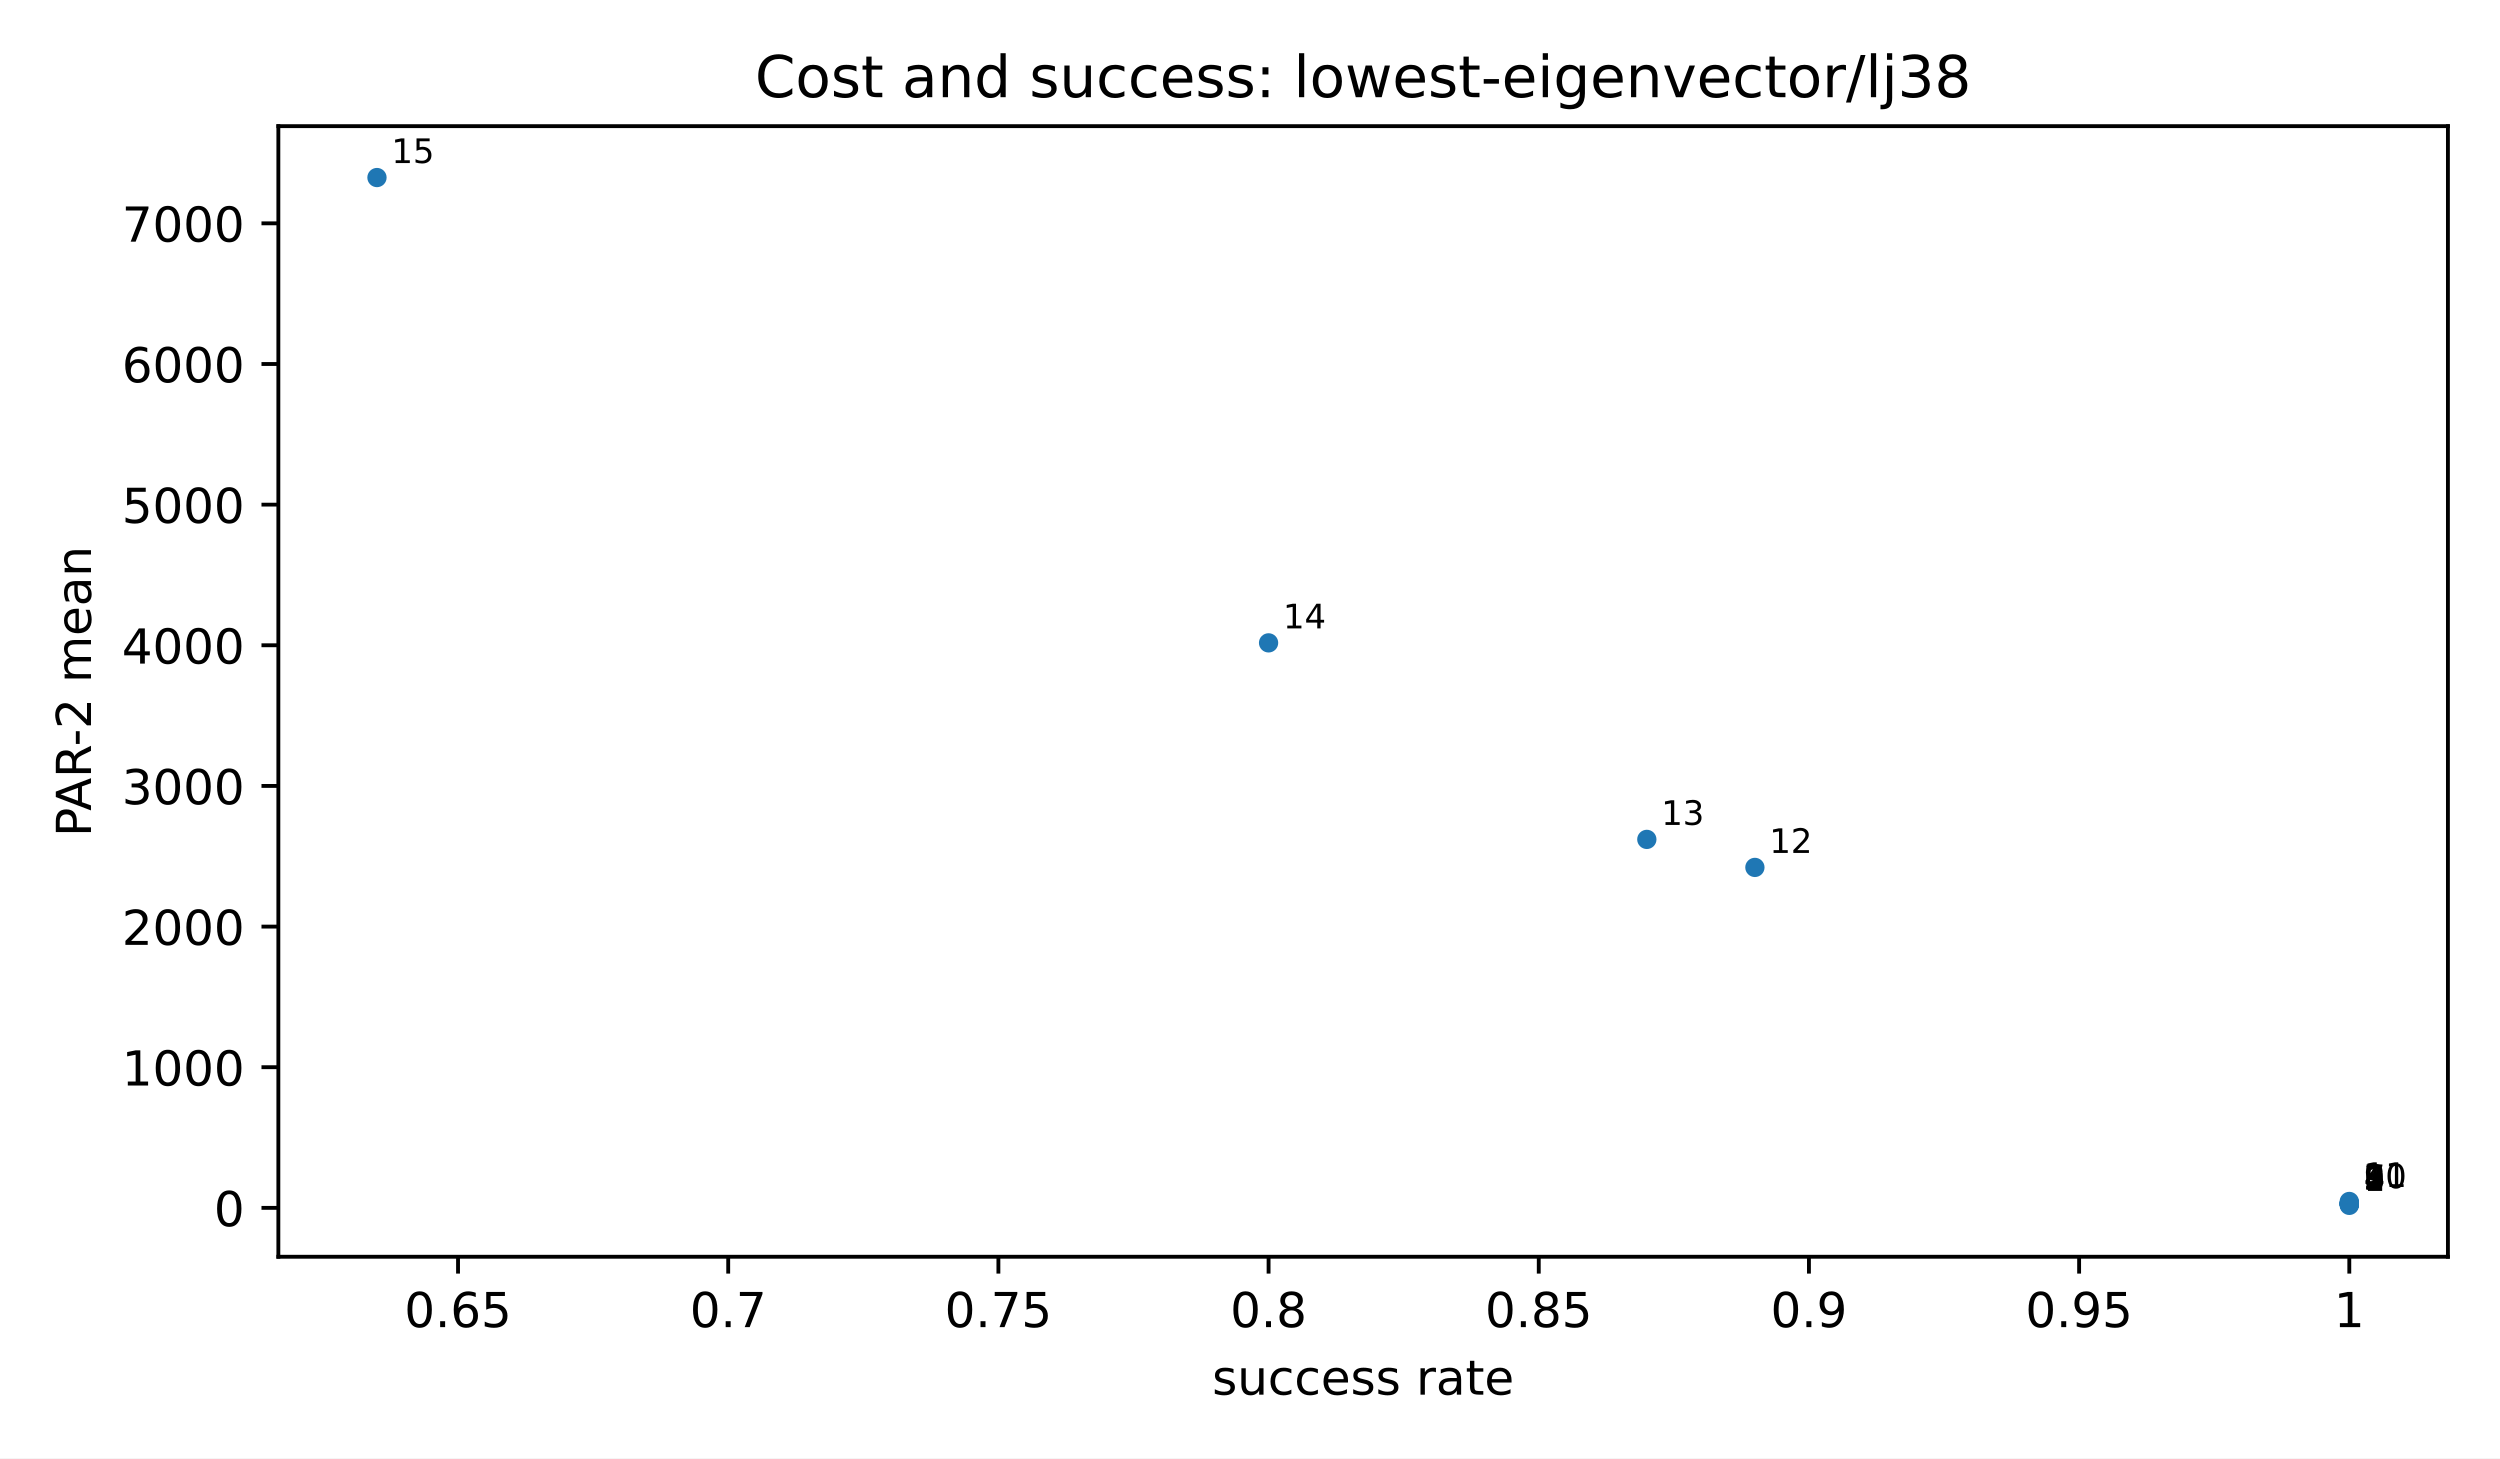
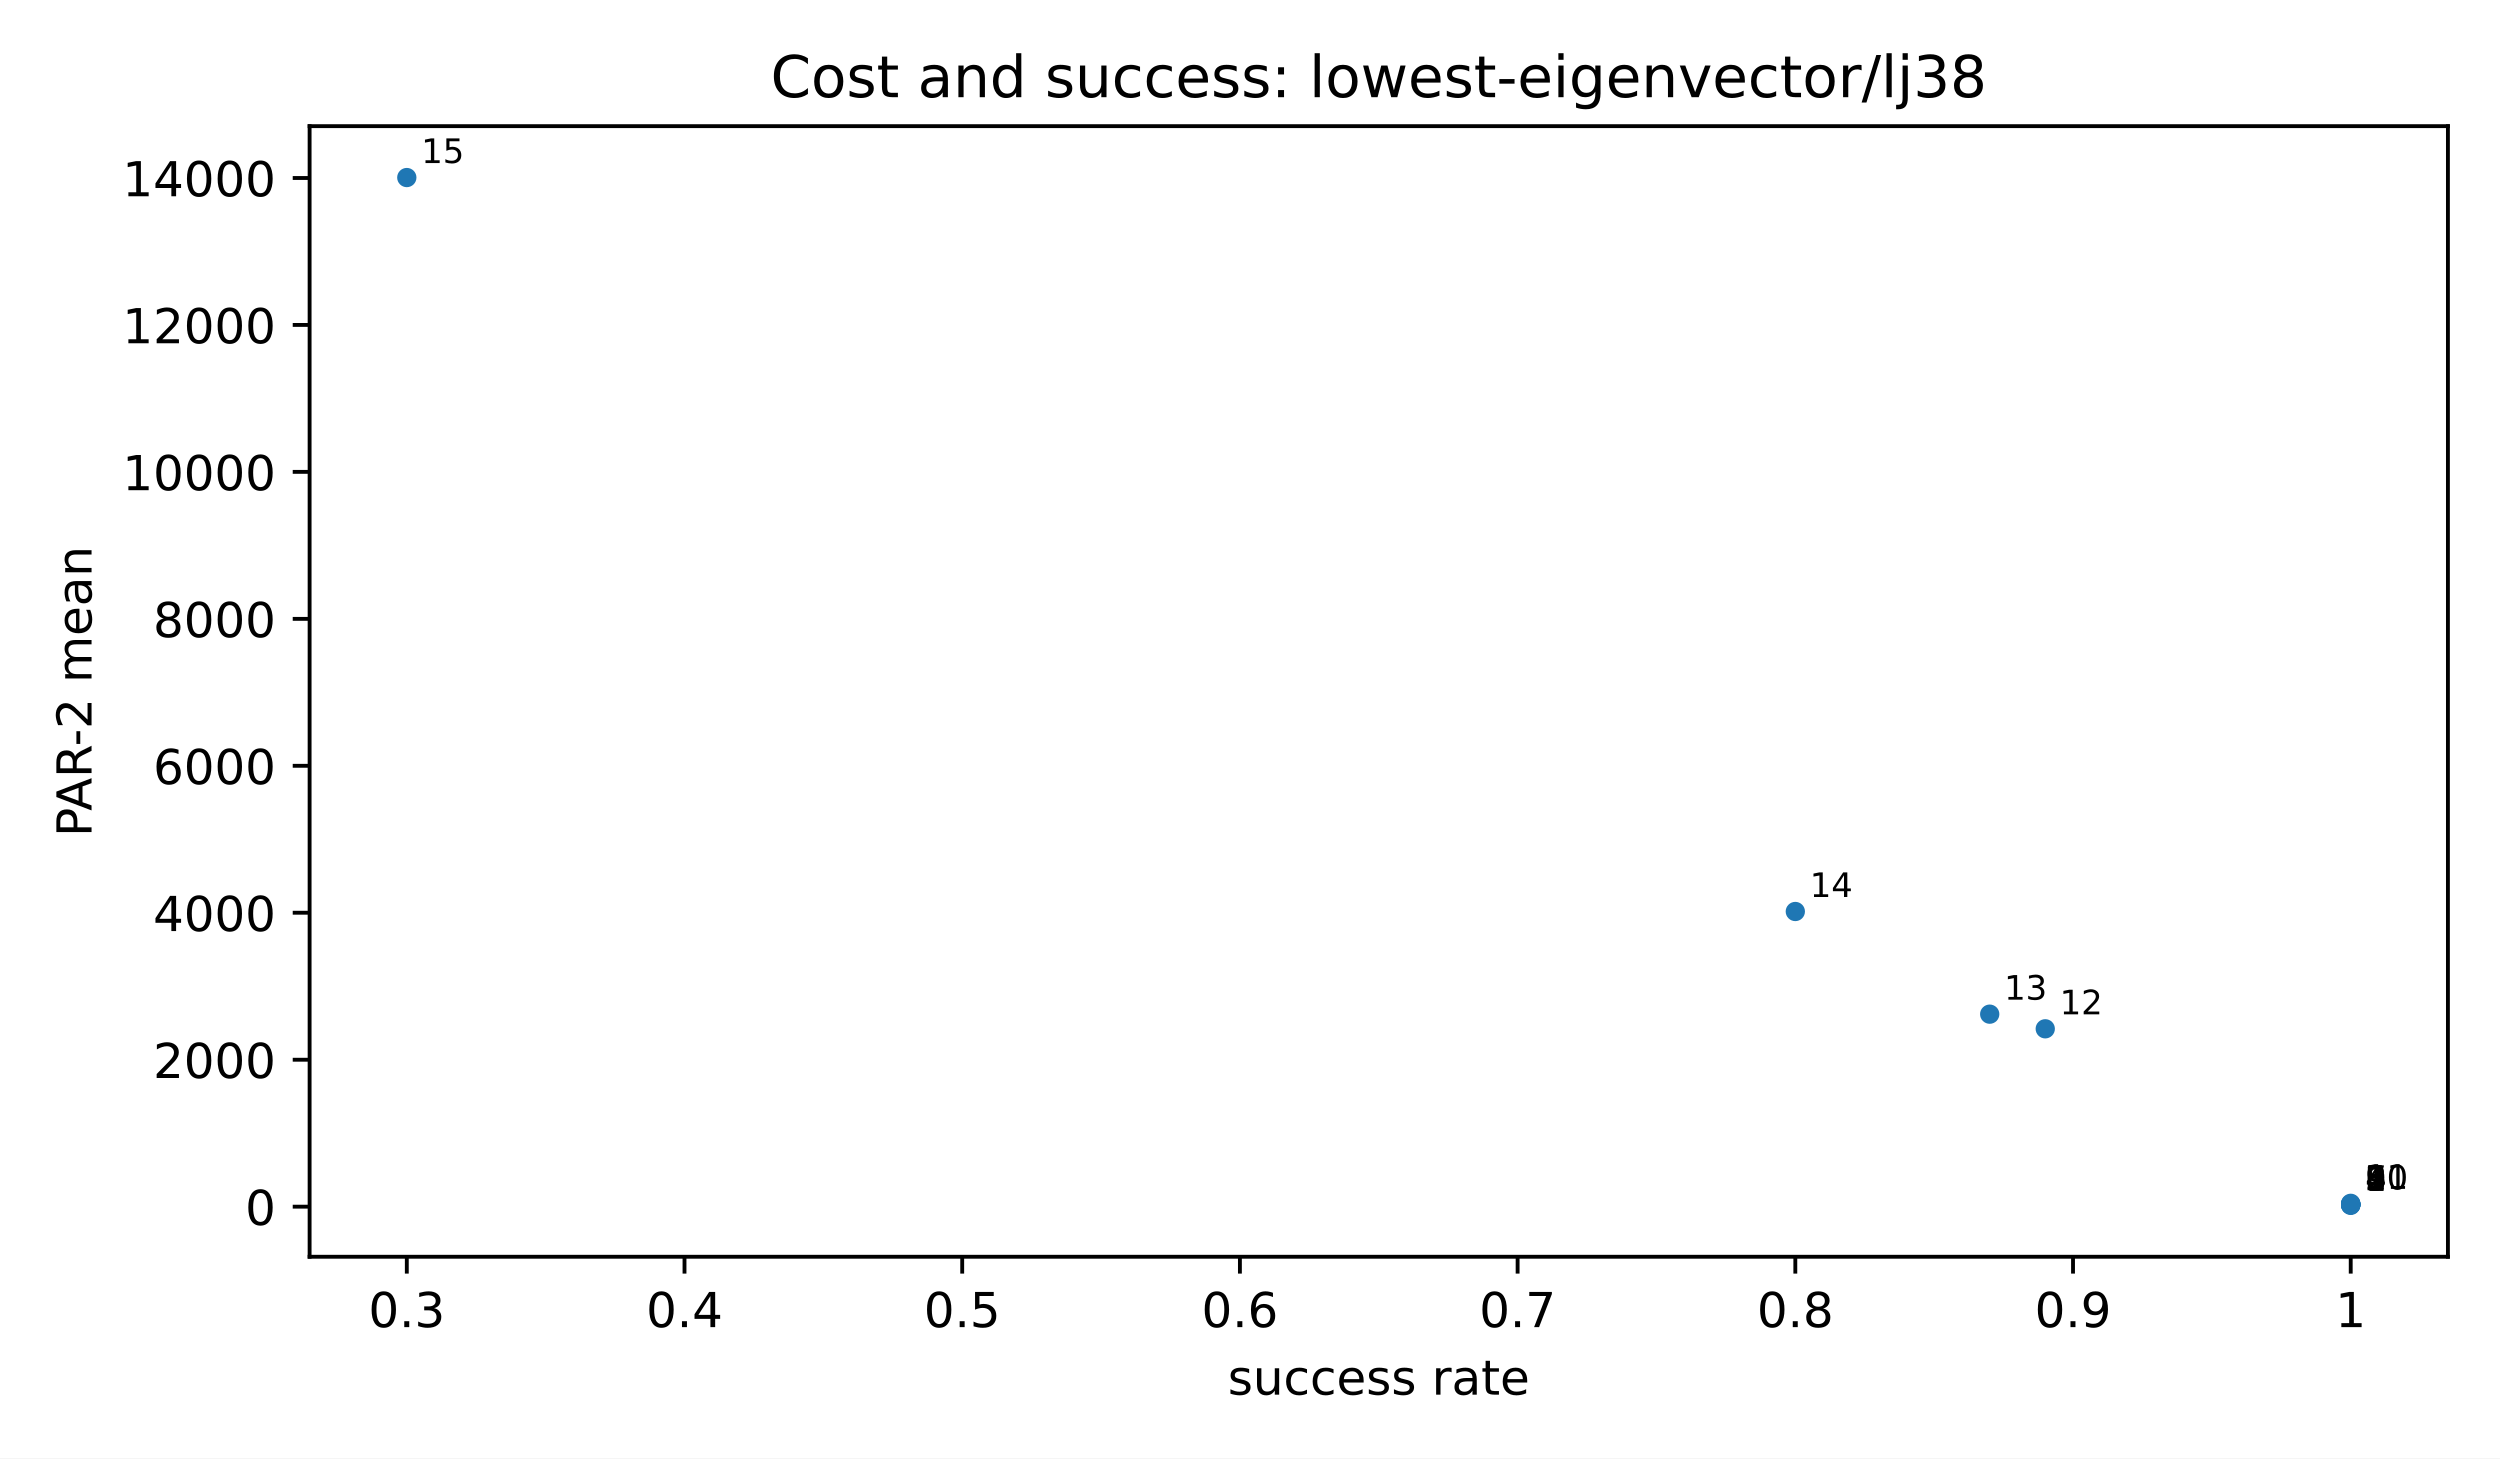
<svg xmlns="http://www.w3.org/2000/svg" xmlns:xlink="http://www.w3.org/1999/xlink" width="518.4pt" height="302.4pt" viewBox="0 0 518.4 302.4" version="1.1">
  <defs>
    <style type="text/css">*{stroke-linejoin: round; stroke-linecap: butt}</style>
  </defs>
  <g id="figure_1">
    <g id="patch_1">
      <path d="M 0 302.4  L 518.4 302.4  L 518.4 0  L 0 0  z " style="fill: #ffffff" />
    </g>
    <g id="axes_1">
      <g id="patch_2">
-         <path d="M 57.72 260.6  L 507.6 260.6  L 507.6 26.16  L 57.72 26.16  z " style="fill: #ffffff" />
+         <path d="M 64.2 260.6  L 507.6 260.6  L 507.6 26.16  L 64.2 26.16  z " style="fill: #ffffff" />
      </g>
      <g id="PathCollection_1">
        <defs>
          <path id="m2d8934182f" d="M 0 2  C 0.53 2 1.039 1.789 1.414 1.414  C 1.789 1.039 2 0.53 2 0  C 2 -0.53 1.789 -1.039 1.414 -1.414  C 1.039 -1.789 0.53 -2 0 -2  C -0.53 -2 -1.039 -1.789 -1.414 -1.414  C -1.789 -1.039 -2 -0.53 -2 0  C -2 0.53 -1.789 1.039 -1.414 1.414  C -1.039 1.789 -0.53 2 0 2  z " />
        </defs>
-         <g clip-path="url(#pfbca4baf77)">
-           <use xlink:href="#m2d8934182f" x="487.151" y="249.944" style="fill: #1f77b4" />
-           <use xlink:href="#m2d8934182f" x="487.151" y="249.701" style="fill: #1f77b4" />
-           <use xlink:href="#m2d8934182f" x="487.151" y="249.693" style="fill: #1f77b4" />
-           <use xlink:href="#m2d8934182f" x="487.151" y="249.693" style="fill: #1f77b4" />
-           <use xlink:href="#m2d8934182f" x="487.151" y="249.637" style="fill: #1f77b4" />
-           <use xlink:href="#m2d8934182f" x="487.151" y="249.637" style="fill: #1f77b4" />
-           <use xlink:href="#m2d8934182f" x="487.151" y="249.577" style="fill: #1f77b4" />
-           <use xlink:href="#m2d8934182f" x="487.151" y="249.577" style="fill: #1f77b4" />
-           <use xlink:href="#m2d8934182f" x="487.151" y="249.547" style="fill: #1f77b4" />
-           <use xlink:href="#m2d8934182f" x="487.151" y="249.397" style="fill: #1f77b4" />
-           <use xlink:href="#m2d8934182f" x="487.151" y="249.134" style="fill: #1f77b4" />
-           <use xlink:href="#m2d8934182f" x="363.896" y="179.867" style="fill: #1f77b4" />
-           <use xlink:href="#m2d8934182f" x="341.486" y="174.057" style="fill: #1f77b4" />
-           <use xlink:href="#m2d8934182f" x="263.051" y="133.305" style="fill: #1f77b4" />
-           <use xlink:href="#m2d8934182f" x="78.169" y="36.816" style="fill: #1f77b4" />
+         <g clip-path="url(#p3300185fd4)">
+           <use xlink:href="#m2d8934182f" x="487.445" y="249.944" style="fill: #1f77b4" />
+           <use xlink:href="#m2d8934182f" x="487.445" y="249.817" style="fill: #1f77b4" />
+           <use xlink:href="#m2d8934182f" x="487.445" y="249.813" style="fill: #1f77b4" />
+           <use xlink:href="#m2d8934182f" x="487.445" y="249.813" style="fill: #1f77b4" />
+           <use xlink:href="#m2d8934182f" x="487.445" y="249.783" style="fill: #1f77b4" />
+           <use xlink:href="#m2d8934182f" x="487.445" y="249.783" style="fill: #1f77b4" />
+           <use xlink:href="#m2d8934182f" x="487.445" y="249.752" style="fill: #1f77b4" />
+           <use xlink:href="#m2d8934182f" x="487.445" y="249.752" style="fill: #1f77b4" />
+           <use xlink:href="#m2d8934182f" x="487.445" y="249.736" style="fill: #1f77b4" />
+           <use xlink:href="#m2d8934182f" x="487.445" y="249.658" style="fill: #1f77b4" />
+           <use xlink:href="#m2d8934182f" x="487.445" y="249.521" style="fill: #1f77b4" />
+           <use xlink:href="#m2d8934182f" x="424.103" y="213.333" style="fill: #1f77b4" />
+           <use xlink:href="#m2d8934182f" x="412.586" y="210.298" style="fill: #1f77b4" />
+           <use xlink:href="#m2d8934182f" x="372.277" y="189.008" style="fill: #1f77b4" />
+           <use xlink:href="#m2d8934182f" x="84.355" y="36.816" style="fill: #1f77b4" />
        </g>
      </g>
      <g id="matplotlib.axis_1">
        <g id="xtick_1">
          <g id="line2d_1">
            <defs>
              <path id="m8ea4d47d77" d="M 0 0  L 0 3.5  " style="stroke: #000000; stroke-width: 0.8" />
            </defs>
            <g>
-               <use xlink:href="#m8ea4d47d77" x="94.977" y="260.6" style="stroke: #000000; stroke-width: 0.8" />
+               <use xlink:href="#m8ea4d47d77" x="84.355" y="260.6" style="stroke: #000000; stroke-width: 0.8" />
            </g>
          </g>
          <g id="text_1">
-             <text style="font-size: 10px; font-family: 'DejaVu Sans', 'Bitstream Vera Sans', 'Computer Modern Sans Serif', 'Lucida Grande', 'Verdana', 'Geneva', 'Lucid', 'Arial', 'Helvetica', 'Avant Garde', sans-serif; text-anchor: middle" x="94.977" y="275.198" transform="rotate(-0 94.97656 275.1977)">0.65</text>
+             <text style="font-size: 10px; font-family: 'DejaVu Sans', 'Bitstream Vera Sans', 'Computer Modern Sans Serif', 'Lucida Grande', 'Verdana', 'Geneva', 'Lucid', 'Arial', 'Helvetica', 'Avant Garde', sans-serif; text-anchor: middle" x="84.355" y="275.198" transform="rotate(-0 84.35455 275.1977)">0.3</text>
          </g>
        </g>
        <g id="xtick_2">
          <g id="line2d_2">
            <g>
-               <use xlink:href="#m8ea4d47d77" x="151.001" y="260.6" style="stroke: #000000; stroke-width: 0.8" />
+               <use xlink:href="#m8ea4d47d77" x="141.939" y="260.6" style="stroke: #000000; stroke-width: 0.8" />
            </g>
          </g>
          <g id="text_2">
-             <text style="font-size: 10px; font-family: 'DejaVu Sans', 'Bitstream Vera Sans', 'Computer Modern Sans Serif', 'Lucida Grande', 'Verdana', 'Geneva', 'Lucid', 'Arial', 'Helvetica', 'Avant Garde', sans-serif; text-anchor: middle" x="151.001" y="275.198" transform="rotate(-0 151.0015 275.1977)">0.7</text>
+             <text style="font-size: 10px; font-family: 'DejaVu Sans', 'Bitstream Vera Sans', 'Computer Modern Sans Serif', 'Lucida Grande', 'Verdana', 'Geneva', 'Lucid', 'Arial', 'Helvetica', 'Avant Garde', sans-serif; text-anchor: middle" x="141.939" y="275.198" transform="rotate(-0 141.939 275.1977)">0.4</text>
          </g>
        </g>
        <g id="xtick_3">
          <g id="line2d_3">
            <g>
-               <use xlink:href="#m8ea4d47d77" x="207.026" y="260.6" style="stroke: #000000; stroke-width: 0.8" />
+               <use xlink:href="#m8ea4d47d77" x="199.523" y="260.6" style="stroke: #000000; stroke-width: 0.8" />
            </g>
          </g>
          <g id="text_3">
-             <text style="font-size: 10px; font-family: 'DejaVu Sans', 'Bitstream Vera Sans', 'Computer Modern Sans Serif', 'Lucida Grande', 'Verdana', 'Geneva', 'Lucid', 'Arial', 'Helvetica', 'Avant Garde', sans-serif; text-anchor: middle" x="207.026" y="275.198" transform="rotate(-0 207.0264 275.1977)">0.75</text>
+             <text style="font-size: 10px; font-family: 'DejaVu Sans', 'Bitstream Vera Sans', 'Computer Modern Sans Serif', 'Lucida Grande', 'Verdana', 'Geneva', 'Lucid', 'Arial', 'Helvetica', 'Avant Garde', sans-serif; text-anchor: middle" x="199.523" y="275.198" transform="rotate(-0 199.5234 275.1977)">0.5</text>
          </g>
        </g>
        <g id="xtick_4">
          <g id="line2d_4">
            <g>
-               <use xlink:href="#m8ea4d47d77" x="263.051" y="260.6" style="stroke: #000000; stroke-width: 0.8" />
+               <use xlink:href="#m8ea4d47d77" x="257.108" y="260.6" style="stroke: #000000; stroke-width: 0.8" />
            </g>
          </g>
          <g id="text_4">
-             <text style="font-size: 10px; font-family: 'DejaVu Sans', 'Bitstream Vera Sans', 'Computer Modern Sans Serif', 'Lucida Grande', 'Verdana', 'Geneva', 'Lucid', 'Arial', 'Helvetica', 'Avant Garde', sans-serif; text-anchor: middle" x="263.051" y="275.198" transform="rotate(-0 263.0513 275.1977)">0.8</text>
+             <text style="font-size: 10px; font-family: 'DejaVu Sans', 'Bitstream Vera Sans', 'Computer Modern Sans Serif', 'Lucida Grande', 'Verdana', 'Geneva', 'Lucid', 'Arial', 'Helvetica', 'Avant Garde', sans-serif; text-anchor: middle" x="257.108" y="275.198" transform="rotate(-0 257.1078 275.1977)">0.6</text>
          </g>
        </g>
        <g id="xtick_5">
          <g id="line2d_5">
            <g>
-               <use xlink:href="#m8ea4d47d77" x="319.076" y="260.6" style="stroke: #000000; stroke-width: 0.8" />
+               <use xlink:href="#m8ea4d47d77" x="314.692" y="260.6" style="stroke: #000000; stroke-width: 0.8" />
            </g>
          </g>
          <g id="text_5">
-             <text style="font-size: 10px; font-family: 'DejaVu Sans', 'Bitstream Vera Sans', 'Computer Modern Sans Serif', 'Lucida Grande', 'Verdana', 'Geneva', 'Lucid', 'Arial', 'Helvetica', 'Avant Garde', sans-serif; text-anchor: middle" x="319.076" y="275.198" transform="rotate(-0 319.0762 275.1977)">0.85</text>
+             <text style="font-size: 10px; font-family: 'DejaVu Sans', 'Bitstream Vera Sans', 'Computer Modern Sans Serif', 'Lucida Grande', 'Verdana', 'Geneva', 'Lucid', 'Arial', 'Helvetica', 'Avant Garde', sans-serif; text-anchor: middle" x="314.692" y="275.198" transform="rotate(-0 314.6922 275.1977)">0.7</text>
          </g>
        </g>
        <g id="xtick_6">
          <g id="line2d_6">
            <g>
-               <use xlink:href="#m8ea4d47d77" x="375.101" y="260.6" style="stroke: #000000; stroke-width: 0.8" />
+               <use xlink:href="#m8ea4d47d77" x="372.277" y="260.6" style="stroke: #000000; stroke-width: 0.8" />
            </g>
          </g>
          <g id="text_6">
-             <text style="font-size: 10px; font-family: 'DejaVu Sans', 'Bitstream Vera Sans', 'Computer Modern Sans Serif', 'Lucida Grande', 'Verdana', 'Geneva', 'Lucid', 'Arial', 'Helvetica', 'Avant Garde', sans-serif; text-anchor: middle" x="375.101" y="275.198" transform="rotate(-0 375.1011 275.1977)">0.9</text>
+             <text style="font-size: 10px; font-family: 'DejaVu Sans', 'Bitstream Vera Sans', 'Computer Modern Sans Serif', 'Lucida Grande', 'Verdana', 'Geneva', 'Lucid', 'Arial', 'Helvetica', 'Avant Garde', sans-serif; text-anchor: middle" x="372.277" y="275.198" transform="rotate(-0 372.2766 275.1977)">0.8</text>
          </g>
        </g>
        <g id="xtick_7">
          <g id="line2d_7">
            <g>
-               <use xlink:href="#m8ea4d47d77" x="431.126" y="260.6" style="stroke: #000000; stroke-width: 0.8" />
+               <use xlink:href="#m8ea4d47d77" x="429.861" y="260.6" style="stroke: #000000; stroke-width: 0.8" />
            </g>
          </g>
          <g id="text_7">
-             <text style="font-size: 10px; font-family: 'DejaVu Sans', 'Bitstream Vera Sans', 'Computer Modern Sans Serif', 'Lucida Grande', 'Verdana', 'Geneva', 'Lucid', 'Arial', 'Helvetica', 'Avant Garde', sans-serif; text-anchor: middle" x="431.126" y="275.198" transform="rotate(-0 431.126 275.1977)">0.95</text>
+             <text style="font-size: 10px; font-family: 'DejaVu Sans', 'Bitstream Vera Sans', 'Computer Modern Sans Serif', 'Lucida Grande', 'Verdana', 'Geneva', 'Lucid', 'Arial', 'Helvetica', 'Avant Garde', sans-serif; text-anchor: middle" x="429.861" y="275.198" transform="rotate(-0 429.861 275.1977)">0.9</text>
          </g>
        </g>
        <g id="xtick_8">
          <g id="line2d_8">
            <g>
-               <use xlink:href="#m8ea4d47d77" x="487.151" y="260.6" style="stroke: #000000; stroke-width: 0.8" />
+               <use xlink:href="#m8ea4d47d77" x="487.445" y="260.6" style="stroke: #000000; stroke-width: 0.8" />
            </g>
          </g>
          <g id="text_8">
-             <text style="font-size: 10px; font-family: 'DejaVu Sans', 'Bitstream Vera Sans', 'Computer Modern Sans Serif', 'Lucida Grande', 'Verdana', 'Geneva', 'Lucid', 'Arial', 'Helvetica', 'Avant Garde', sans-serif; text-anchor: middle" x="487.151" y="275.198" transform="rotate(-0 487.1509 275.1977)">1</text>
+             <text style="font-size: 10px; font-family: 'DejaVu Sans', 'Bitstream Vera Sans', 'Computer Modern Sans Serif', 'Lucida Grande', 'Verdana', 'Geneva', 'Lucid', 'Arial', 'Helvetica', 'Avant Garde', sans-serif; text-anchor: middle" x="487.445" y="275.198" transform="rotate(-0 487.4455 275.1977)">1</text>
          </g>
        </g>
        <g id="text_9">
-           <text style="font-size: 10px; font-family: 'DejaVu Sans', 'Bitstream Vera Sans', 'Computer Modern Sans Serif', 'Lucida Grande', 'Verdana', 'Geneva', 'Lucid', 'Arial', 'Helvetica', 'Avant Garde', sans-serif; text-anchor: middle" x="282.66" y="289.198" transform="rotate(-0 282.66 289.1977)">success rate</text>
+           <text style="font-size: 10px; font-family: 'DejaVu Sans', 'Bitstream Vera Sans', 'Computer Modern Sans Serif', 'Lucida Grande', 'Verdana', 'Geneva', 'Lucid', 'Arial', 'Helvetica', 'Avant Garde', sans-serif; text-anchor: middle" x="285.9" y="289.198" transform="rotate(-0 285.9 289.1977)">success rate</text>
        </g>
      </g>
      <g id="matplotlib.axis_2">
        <g id="ytick_1">
          <g id="line2d_9">
            <defs>
              <path id="md659df78fa" d="M 0 0  L -3.5 0  " style="stroke: #000000; stroke-width: 0.8" />
            </defs>
            <g>
-               <use xlink:href="#md659df78fa" x="57.72" y="250.463" style="stroke: #000000; stroke-width: 0.8" />
+               <use xlink:href="#md659df78fa" x="64.2" y="250.215" style="stroke: #000000; stroke-width: 0.8" />
            </g>
          </g>
          <g id="text_10">
-             <text style="font-size: 10px; font-family: 'DejaVu Sans', 'Bitstream Vera Sans', 'Computer Modern Sans Serif', 'Lucida Grande', 'Verdana', 'Geneva', 'Lucid', 'Arial', 'Helvetica', 'Avant Garde', sans-serif; text-anchor: end" x="50.72" y="254.262" transform="rotate(-0 50.72 254.2616)">0</text>
+             <text style="font-size: 10px; font-family: 'DejaVu Sans', 'Bitstream Vera Sans', 'Computer Modern Sans Serif', 'Lucida Grande', 'Verdana', 'Geneva', 'Lucid', 'Arial', 'Helvetica', 'Avant Garde', sans-serif; text-anchor: end" x="57.2" y="254.014" transform="rotate(-0 57.2 254.0137)">0</text>
          </g>
        </g>
        <g id="ytick_2">
          <g id="line2d_10">
            <g>
-               <use xlink:href="#md659df78fa" x="57.72" y="221.298" style="stroke: #000000; stroke-width: 0.8" />
+               <use xlink:href="#md659df78fa" x="64.2" y="219.742" style="stroke: #000000; stroke-width: 0.8" />
            </g>
          </g>
          <g id="text_11">
-             <text style="font-size: 10px; font-family: 'DejaVu Sans', 'Bitstream Vera Sans', 'Computer Modern Sans Serif', 'Lucida Grande', 'Verdana', 'Geneva', 'Lucid', 'Arial', 'Helvetica', 'Avant Garde', sans-serif; text-anchor: end" x="50.72" y="225.097" transform="rotate(-0 50.72 225.0972)">1000</text>
+             <text style="font-size: 10px; font-family: 'DejaVu Sans', 'Bitstream Vera Sans', 'Computer Modern Sans Serif', 'Lucida Grande', 'Verdana', 'Geneva', 'Lucid', 'Arial', 'Helvetica', 'Avant Garde', sans-serif; text-anchor: end" x="57.2" y="223.541" transform="rotate(-0 57.2 223.5408)">2000</text>
          </g>
        </g>
        <g id="ytick_3">
          <g id="line2d_11">
            <g>
-               <use xlink:href="#md659df78fa" x="57.72" y="192.134" style="stroke: #000000; stroke-width: 0.8" />
+               <use xlink:href="#md659df78fa" x="64.2" y="189.269" style="stroke: #000000; stroke-width: 0.8" />
            </g>
          </g>
          <g id="text_12">
-             <text style="font-size: 10px; font-family: 'DejaVu Sans', 'Bitstream Vera Sans', 'Computer Modern Sans Serif', 'Lucida Grande', 'Verdana', 'Geneva', 'Lucid', 'Arial', 'Helvetica', 'Avant Garde', sans-serif; text-anchor: end" x="50.72" y="195.933" transform="rotate(-0 50.72 195.9328)">2000</text>
+             <text style="font-size: 10px; font-family: 'DejaVu Sans', 'Bitstream Vera Sans', 'Computer Modern Sans Serif', 'Lucida Grande', 'Verdana', 'Geneva', 'Lucid', 'Arial', 'Helvetica', 'Avant Garde', sans-serif; text-anchor: end" x="57.2" y="193.068" transform="rotate(-0 57.2 193.0679)">4000</text>
          </g>
        </g>
        <g id="ytick_4">
          <g id="line2d_12">
            <g>
-               <use xlink:href="#md659df78fa" x="57.72" y="162.97" style="stroke: #000000; stroke-width: 0.8" />
+               <use xlink:href="#md659df78fa" x="64.2" y="158.796" style="stroke: #000000; stroke-width: 0.8" />
            </g>
          </g>
          <g id="text_13">
-             <text style="font-size: 10px; font-family: 'DejaVu Sans', 'Bitstream Vera Sans', 'Computer Modern Sans Serif', 'Lucida Grande', 'Verdana', 'Geneva', 'Lucid', 'Arial', 'Helvetica', 'Avant Garde', sans-serif; text-anchor: end" x="50.72" y="166.768" transform="rotate(-0 50.72 166.7685)">3000</text>
+             <text style="font-size: 10px; font-family: 'DejaVu Sans', 'Bitstream Vera Sans', 'Computer Modern Sans Serif', 'Lucida Grande', 'Verdana', 'Geneva', 'Lucid', 'Arial', 'Helvetica', 'Avant Garde', sans-serif; text-anchor: end" x="57.2" y="162.595" transform="rotate(-0 57.2 162.5951)">6000</text>
          </g>
        </g>
        <g id="ytick_5">
          <g id="line2d_13">
            <g>
-               <use xlink:href="#md659df78fa" x="57.72" y="133.805" style="stroke: #000000; stroke-width: 0.8" />
+               <use xlink:href="#md659df78fa" x="64.2" y="128.323" style="stroke: #000000; stroke-width: 0.8" />
            </g>
          </g>
          <g id="text_14">
-             <text style="font-size: 10px; font-family: 'DejaVu Sans', 'Bitstream Vera Sans', 'Computer Modern Sans Serif', 'Lucida Grande', 'Verdana', 'Geneva', 'Lucid', 'Arial', 'Helvetica', 'Avant Garde', sans-serif; text-anchor: end" x="50.72" y="137.604" transform="rotate(-0 50.72 137.6041)">4000</text>
+             <text style="font-size: 10px; font-family: 'DejaVu Sans', 'Bitstream Vera Sans', 'Computer Modern Sans Serif', 'Lucida Grande', 'Verdana', 'Geneva', 'Lucid', 'Arial', 'Helvetica', 'Avant Garde', sans-serif; text-anchor: end" x="57.2" y="132.122" transform="rotate(-0 57.2 132.1222)">8000</text>
          </g>
        </g>
        <g id="ytick_6">
          <g id="line2d_14">
            <g>
-               <use xlink:href="#md659df78fa" x="57.72" y="104.641" style="stroke: #000000; stroke-width: 0.8" />
+               <use xlink:href="#md659df78fa" x="64.2" y="97.851" style="stroke: #000000; stroke-width: 0.8" />
            </g>
          </g>
          <g id="text_15">
-             <text style="font-size: 10px; font-family: 'DejaVu Sans', 'Bitstream Vera Sans', 'Computer Modern Sans Serif', 'Lucida Grande', 'Verdana', 'Geneva', 'Lucid', 'Arial', 'Helvetica', 'Avant Garde', sans-serif; text-anchor: end" x="50.72" y="108.44" transform="rotate(-0 50.72 108.4397)">5000</text>
+             <text style="font-size: 10px; font-family: 'DejaVu Sans', 'Bitstream Vera Sans', 'Computer Modern Sans Serif', 'Lucida Grande', 'Verdana', 'Geneva', 'Lucid', 'Arial', 'Helvetica', 'Avant Garde', sans-serif; text-anchor: end" x="57.2" y="101.649" transform="rotate(-0 57.2 101.6494)">10000</text>
          </g>
        </g>
        <g id="ytick_7">
          <g id="line2d_15">
            <g>
-               <use xlink:href="#md659df78fa" x="57.72" y="75.477" style="stroke: #000000; stroke-width: 0.8" />
+               <use xlink:href="#md659df78fa" x="64.2" y="67.378" style="stroke: #000000; stroke-width: 0.8" />
            </g>
          </g>
          <g id="text_16">
-             <text style="font-size: 10px; font-family: 'DejaVu Sans', 'Bitstream Vera Sans', 'Computer Modern Sans Serif', 'Lucida Grande', 'Verdana', 'Geneva', 'Lucid', 'Arial', 'Helvetica', 'Avant Garde', sans-serif; text-anchor: end" x="50.72" y="79.275" transform="rotate(-0 50.72 79.27534)">6000</text>
+             <text style="font-size: 10px; font-family: 'DejaVu Sans', 'Bitstream Vera Sans', 'Computer Modern Sans Serif', 'Lucida Grande', 'Verdana', 'Geneva', 'Lucid', 'Arial', 'Helvetica', 'Avant Garde', sans-serif; text-anchor: end" x="57.2" y="71.177" transform="rotate(-0 57.2 71.1765)">12000</text>
          </g>
        </g>
        <g id="ytick_8">
          <g id="line2d_16">
            <g>
-               <use xlink:href="#md659df78fa" x="57.72" y="46.312" style="stroke: #000000; stroke-width: 0.8" />
+               <use xlink:href="#md659df78fa" x="64.2" y="36.905" style="stroke: #000000; stroke-width: 0.8" />
            </g>
          </g>
          <g id="text_17">
-             <text style="font-size: 10px; font-family: 'DejaVu Sans', 'Bitstream Vera Sans', 'Computer Modern Sans Serif', 'Lucida Grande', 'Verdana', 'Geneva', 'Lucid', 'Arial', 'Helvetica', 'Avant Garde', sans-serif; text-anchor: end" x="50.72" y="50.111" transform="rotate(-0 50.72 50.11097)">7000</text>
+             <text style="font-size: 10px; font-family: 'DejaVu Sans', 'Bitstream Vera Sans', 'Computer Modern Sans Serif', 'Lucida Grande', 'Verdana', 'Geneva', 'Lucid', 'Arial', 'Helvetica', 'Avant Garde', sans-serif; text-anchor: end" x="57.2" y="40.704" transform="rotate(-0 57.2 40.70364)">14000</text>
          </g>
        </g>
        <g id="text_18">
-           <text style="font-size: 10px; font-family: 'DejaVu Sans', 'Bitstream Vera Sans', 'Computer Modern Sans Serif', 'Lucida Grande', 'Verdana', 'Geneva', 'Lucid', 'Arial', 'Helvetica', 'Avant Garde', sans-serif; text-anchor: middle" x="18.868" y="143.38" transform="rotate(-90 18.86766 143.38)">PAR-2 mean</text>
+           <text style="font-size: 10px; font-family: 'DejaVu Sans', 'Bitstream Vera Sans', 'Computer Modern Sans Serif', 'Lucida Grande', 'Verdana', 'Geneva', 'Lucid', 'Arial', 'Helvetica', 'Avant Garde', sans-serif; text-anchor: middle" x="18.985" y="143.38" transform="rotate(-90 18.98516 143.38)">PAR-2 mean</text>
        </g>
      </g>
      <g id="patch_3">
-         <path d="M 57.72 260.6  L 57.72 26.16  " style="fill: none; stroke: #000000; stroke-width: 0.8; stroke-linejoin: miter; stroke-linecap: square" />
+         <path d="M 64.2 260.6  L 64.2 26.16  " style="fill: none; stroke: #000000; stroke-width: 0.8; stroke-linejoin: miter; stroke-linecap: square" />
      </g>
      <g id="patch_4">
        <path d="M 507.6 260.6  L 507.6 26.16  " style="fill: none; stroke: #000000; stroke-width: 0.8; stroke-linejoin: miter; stroke-linecap: square" />
      </g>
      <g id="patch_5">
-         <path d="M 57.72 260.6  L 507.6 260.6  " style="fill: none; stroke: #000000; stroke-width: 0.8; stroke-linejoin: miter; stroke-linecap: square" />
+         <path d="M 64.2 260.6  L 507.6 260.6  " style="fill: none; stroke: #000000; stroke-width: 0.8; stroke-linejoin: miter; stroke-linecap: square" />
      </g>
      <g id="patch_6">
-         <path d="M 57.72 26.16  L 507.6 26.16  " style="fill: none; stroke: #000000; stroke-width: 0.8; stroke-linejoin: miter; stroke-linecap: square" />
+         <path d="M 64.2 26.16  L 507.6 26.16  " style="fill: none; stroke: #000000; stroke-width: 0.8; stroke-linejoin: miter; stroke-linecap: square" />
      </g>
      <g id="text_19">
-         <text style="font-size: 7px; font-family: 'DejaVu Sans', 'Bitstream Vera Sans', 'Computer Modern Sans Serif', 'Lucida Grande', 'Verdana', 'Geneva', 'Lucid', 'Arial', 'Helvetica', 'Avant Garde', sans-serif; text-anchor: start" x="490.151" y="246.944" transform="rotate(-0 490.1509 246.9436)">1</text>
+         <text style="font-size: 7px; font-family: 'DejaVu Sans', 'Bitstream Vera Sans', 'Computer Modern Sans Serif', 'Lucida Grande', 'Verdana', 'Geneva', 'Lucid', 'Arial', 'Helvetica', 'Avant Garde', sans-serif; text-anchor: start" x="490.445" y="246.944" transform="rotate(-0 490.4455 246.9436)">1</text>
      </g>
      <g id="text_20">
-         <text style="font-size: 7px; font-family: 'DejaVu Sans', 'Bitstream Vera Sans', 'Computer Modern Sans Serif', 'Lucida Grande', 'Verdana', 'Geneva', 'Lucid', 'Arial', 'Helvetica', 'Avant Garde', sans-serif; text-anchor: start" x="490.151" y="246.701" transform="rotate(-0 490.1509 246.701)">2</text>
+         <text style="font-size: 7px; font-family: 'DejaVu Sans', 'Bitstream Vera Sans', 'Computer Modern Sans Serif', 'Lucida Grande', 'Verdana', 'Geneva', 'Lucid', 'Arial', 'Helvetica', 'Avant Garde', sans-serif; text-anchor: start" x="490.445" y="246.817" transform="rotate(-0 490.4455 246.8169)">2</text>
      </g>
      <g id="text_21">
-         <text style="font-size: 7px; font-family: 'DejaVu Sans', 'Bitstream Vera Sans', 'Computer Modern Sans Serif', 'Lucida Grande', 'Verdana', 'Geneva', 'Lucid', 'Arial', 'Helvetica', 'Avant Garde', sans-serif; text-anchor: start" x="490.151" y="246.693" transform="rotate(-0 490.1509 246.6933)">3</text>
+         <text style="font-size: 7px; font-family: 'DejaVu Sans', 'Bitstream Vera Sans', 'Computer Modern Sans Serif', 'Lucida Grande', 'Verdana', 'Geneva', 'Lucid', 'Arial', 'Helvetica', 'Avant Garde', sans-serif; text-anchor: start" x="490.445" y="246.813" transform="rotate(-0 490.4455 246.8128)">3</text>
      </g>
      <g id="text_22">
-         <text style="font-size: 7px; font-family: 'DejaVu Sans', 'Bitstream Vera Sans', 'Computer Modern Sans Serif', 'Lucida Grande', 'Verdana', 'Geneva', 'Lucid', 'Arial', 'Helvetica', 'Avant Garde', sans-serif; text-anchor: start" x="490.151" y="246.693" transform="rotate(-0 490.1509 246.6933)">4</text>
+         <text style="font-size: 7px; font-family: 'DejaVu Sans', 'Bitstream Vera Sans', 'Computer Modern Sans Serif', 'Lucida Grande', 'Verdana', 'Geneva', 'Lucid', 'Arial', 'Helvetica', 'Avant Garde', sans-serif; text-anchor: start" x="490.445" y="246.813" transform="rotate(-0 490.4455 246.8128)">4</text>
      </g>
      <g id="text_23">
-         <text style="font-size: 7px; font-family: 'DejaVu Sans', 'Bitstream Vera Sans', 'Computer Modern Sans Serif', 'Lucida Grande', 'Verdana', 'Geneva', 'Lucid', 'Arial', 'Helvetica', 'Avant Garde', sans-serif; text-anchor: start" x="490.151" y="246.637" transform="rotate(-0 490.1509 246.6365)">5</text>
+         <text style="font-size: 7px; font-family: 'DejaVu Sans', 'Bitstream Vera Sans', 'Computer Modern Sans Serif', 'Lucida Grande', 'Verdana', 'Geneva', 'Lucid', 'Arial', 'Helvetica', 'Avant Garde', sans-serif; text-anchor: start" x="490.445" y="246.783" transform="rotate(-0 490.4455 246.7832)">5</text>
      </g>
      <g id="text_24">
-         <text style="font-size: 7px; font-family: 'DejaVu Sans', 'Bitstream Vera Sans', 'Computer Modern Sans Serif', 'Lucida Grande', 'Verdana', 'Geneva', 'Lucid', 'Arial', 'Helvetica', 'Avant Garde', sans-serif; text-anchor: start" x="490.151" y="246.637" transform="rotate(-0 490.1509 246.6365)">6</text>
+         <text style="font-size: 7px; font-family: 'DejaVu Sans', 'Bitstream Vera Sans', 'Computer Modern Sans Serif', 'Lucida Grande', 'Verdana', 'Geneva', 'Lucid', 'Arial', 'Helvetica', 'Avant Garde', sans-serif; text-anchor: start" x="490.445" y="246.783" transform="rotate(-0 490.4455 246.7832)">6</text>
      </g>
      <g id="text_25">
-         <text style="font-size: 7px; font-family: 'DejaVu Sans', 'Bitstream Vera Sans', 'Computer Modern Sans Serif', 'Lucida Grande', 'Verdana', 'Geneva', 'Lucid', 'Arial', 'Helvetica', 'Avant Garde', sans-serif; text-anchor: start" x="490.151" y="246.577" transform="rotate(-0 490.1509 246.5775)">7</text>
+         <text style="font-size: 7px; font-family: 'DejaVu Sans', 'Bitstream Vera Sans', 'Computer Modern Sans Serif', 'Lucida Grande', 'Verdana', 'Geneva', 'Lucid', 'Arial', 'Helvetica', 'Avant Garde', sans-serif; text-anchor: start" x="490.445" y="246.752" transform="rotate(-0 490.4455 246.7523)">7</text>
      </g>
      <g id="text_26">
-         <text style="font-size: 7px; font-family: 'DejaVu Sans', 'Bitstream Vera Sans', 'Computer Modern Sans Serif', 'Lucida Grande', 'Verdana', 'Geneva', 'Lucid', 'Arial', 'Helvetica', 'Avant Garde', sans-serif; text-anchor: start" x="490.151" y="246.577" transform="rotate(-0 490.1509 246.5775)">8</text>
+         <text style="font-size: 7px; font-family: 'DejaVu Sans', 'Bitstream Vera Sans', 'Computer Modern Sans Serif', 'Lucida Grande', 'Verdana', 'Geneva', 'Lucid', 'Arial', 'Helvetica', 'Avant Garde', sans-serif; text-anchor: start" x="490.445" y="246.752" transform="rotate(-0 490.4455 246.7523)">8</text>
      </g>
      <g id="text_27">
-         <text style="font-size: 7px; font-family: 'DejaVu Sans', 'Bitstream Vera Sans', 'Computer Modern Sans Serif', 'Lucida Grande', 'Verdana', 'Geneva', 'Lucid', 'Arial', 'Helvetica', 'Avant Garde', sans-serif; text-anchor: start" x="490.151" y="246.547" transform="rotate(-0 490.1509 246.547)">9</text>
+         <text style="font-size: 7px; font-family: 'DejaVu Sans', 'Bitstream Vera Sans', 'Computer Modern Sans Serif', 'Lucida Grande', 'Verdana', 'Geneva', 'Lucid', 'Arial', 'Helvetica', 'Avant Garde', sans-serif; text-anchor: start" x="490.445" y="246.736" transform="rotate(-0 490.4455 246.7364)">9</text>
      </g>
      <g id="text_28">
-         <text style="font-size: 7px; font-family: 'DejaVu Sans', 'Bitstream Vera Sans', 'Computer Modern Sans Serif', 'Lucida Grande', 'Verdana', 'Geneva', 'Lucid', 'Arial', 'Helvetica', 'Avant Garde', sans-serif; text-anchor: start" x="490.151" y="246.397" transform="rotate(-0 490.1509 246.3965)">10</text>
+         <text style="font-size: 7px; font-family: 'DejaVu Sans', 'Bitstream Vera Sans', 'Computer Modern Sans Serif', 'Lucida Grande', 'Verdana', 'Geneva', 'Lucid', 'Arial', 'Helvetica', 'Avant Garde', sans-serif; text-anchor: start" x="490.445" y="246.658" transform="rotate(-0 490.4455 246.6578)">10</text>
      </g>
      <g id="text_29">
-         <text style="font-size: 7px; font-family: 'DejaVu Sans', 'Bitstream Vera Sans', 'Computer Modern Sans Serif', 'Lucida Grande', 'Verdana', 'Geneva', 'Lucid', 'Arial', 'Helvetica', 'Avant Garde', sans-serif; text-anchor: start" x="490.151" y="246.134" transform="rotate(-0 490.1509 246.1342)">11</text>
+         <text style="font-size: 7px; font-family: 'DejaVu Sans', 'Bitstream Vera Sans', 'Computer Modern Sans Serif', 'Lucida Grande', 'Verdana', 'Geneva', 'Lucid', 'Arial', 'Helvetica', 'Avant Garde', sans-serif; text-anchor: start" x="490.445" y="246.521" transform="rotate(-0 490.4455 246.5207)">11</text>
      </g>
      <g id="text_30">
-         <text style="font-size: 7px; font-family: 'DejaVu Sans', 'Bitstream Vera Sans', 'Computer Modern Sans Serif', 'Lucida Grande', 'Verdana', 'Geneva', 'Lucid', 'Arial', 'Helvetica', 'Avant Garde', sans-serif; text-anchor: start" x="366.896" y="176.867" transform="rotate(-0 366.8961 176.8673)">12</text>
+         <text style="font-size: 7px; font-family: 'DejaVu Sans', 'Bitstream Vera Sans', 'Computer Modern Sans Serif', 'Lucida Grande', 'Verdana', 'Geneva', 'Lucid', 'Arial', 'Helvetica', 'Avant Garde', sans-serif; text-anchor: start" x="427.103" y="210.333" transform="rotate(-0 427.1026 210.3335)">12</text>
      </g>
      <g id="text_31">
-         <text style="font-size: 7px; font-family: 'DejaVu Sans', 'Bitstream Vera Sans', 'Computer Modern Sans Serif', 'Lucida Grande', 'Verdana', 'Geneva', 'Lucid', 'Arial', 'Helvetica', 'Avant Garde', sans-serif; text-anchor: start" x="344.486" y="171.057" transform="rotate(-0 344.4862 171.0569)">13</text>
+         <text style="font-size: 7px; font-family: 'DejaVu Sans', 'Bitstream Vera Sans', 'Computer Modern Sans Serif', 'Lucida Grande', 'Verdana', 'Geneva', 'Lucid', 'Arial', 'Helvetica', 'Avant Garde', sans-serif; text-anchor: start" x="415.586" y="207.298" transform="rotate(-0 415.5857 207.2979)">13</text>
      </g>
      <g id="text_32">
-         <text style="font-size: 7px; font-family: 'DejaVu Sans', 'Bitstream Vera Sans', 'Computer Modern Sans Serif', 'Lucida Grande', 'Verdana', 'Geneva', 'Lucid', 'Arial', 'Helvetica', 'Avant Garde', sans-serif; text-anchor: start" x="266.051" y="130.305" transform="rotate(-0 266.0513 130.3054)">14</text>
+         <text style="font-size: 7px; font-family: 'DejaVu Sans', 'Bitstream Vera Sans', 'Computer Modern Sans Serif', 'Lucida Grande', 'Verdana', 'Geneva', 'Lucid', 'Arial', 'Helvetica', 'Avant Garde', sans-serif; text-anchor: start" x="375.277" y="186.008" transform="rotate(-0 375.2766 186.008)">14</text>
      </g>
      <g id="text_33">
-         <text style="font-size: 7px; font-family: 'DejaVu Sans', 'Bitstream Vera Sans', 'Computer Modern Sans Serif', 'Lucida Grande', 'Verdana', 'Geneva', 'Lucid', 'Arial', 'Helvetica', 'Avant Garde', sans-serif; text-anchor: start" x="81.169" y="33.816" transform="rotate(-0 81.16909 33.81636)">15</text>
+         <text style="font-size: 7px; font-family: 'DejaVu Sans', 'Bitstream Vera Sans', 'Computer Modern Sans Serif', 'Lucida Grande', 'Verdana', 'Geneva', 'Lucid', 'Arial', 'Helvetica', 'Avant Garde', sans-serif; text-anchor: start" x="87.355" y="33.816" transform="rotate(-0 87.35455 33.81636)">15</text>
      </g>
      <g id="text_34">
-         <text style="font-size: 12px; font-family: 'DejaVu Sans', 'Bitstream Vera Sans', 'Computer Modern Sans Serif', 'Lucida Grande', 'Verdana', 'Geneva', 'Lucid', 'Arial', 'Helvetica', 'Avant Garde', sans-serif; text-anchor: middle" x="282.66" y="20.16" transform="rotate(-0 282.66 20.16)">Cost and success: lowest-eigenvector/lj38</text>
+         <text style="font-size: 12px; font-family: 'DejaVu Sans', 'Bitstream Vera Sans', 'Computer Modern Sans Serif', 'Lucida Grande', 'Verdana', 'Geneva', 'Lucid', 'Arial', 'Helvetica', 'Avant Garde', sans-serif; text-anchor: middle" x="285.9" y="20.16" transform="rotate(-0 285.9 20.16)">Cost and success: lowest-eigenvector/lj38</text>
      </g>
    </g>
  </g>
  <defs>
-     <clipPath id="pfbca4baf77">
-       <rect x="57.72" y="26.16" width="449.88" height="234.44" />
+     <clipPath id="p3300185fd4">
+       <rect x="64.2" y="26.16" width="443.4" height="234.44" />
    </clipPath>
  </defs>
</svg>
